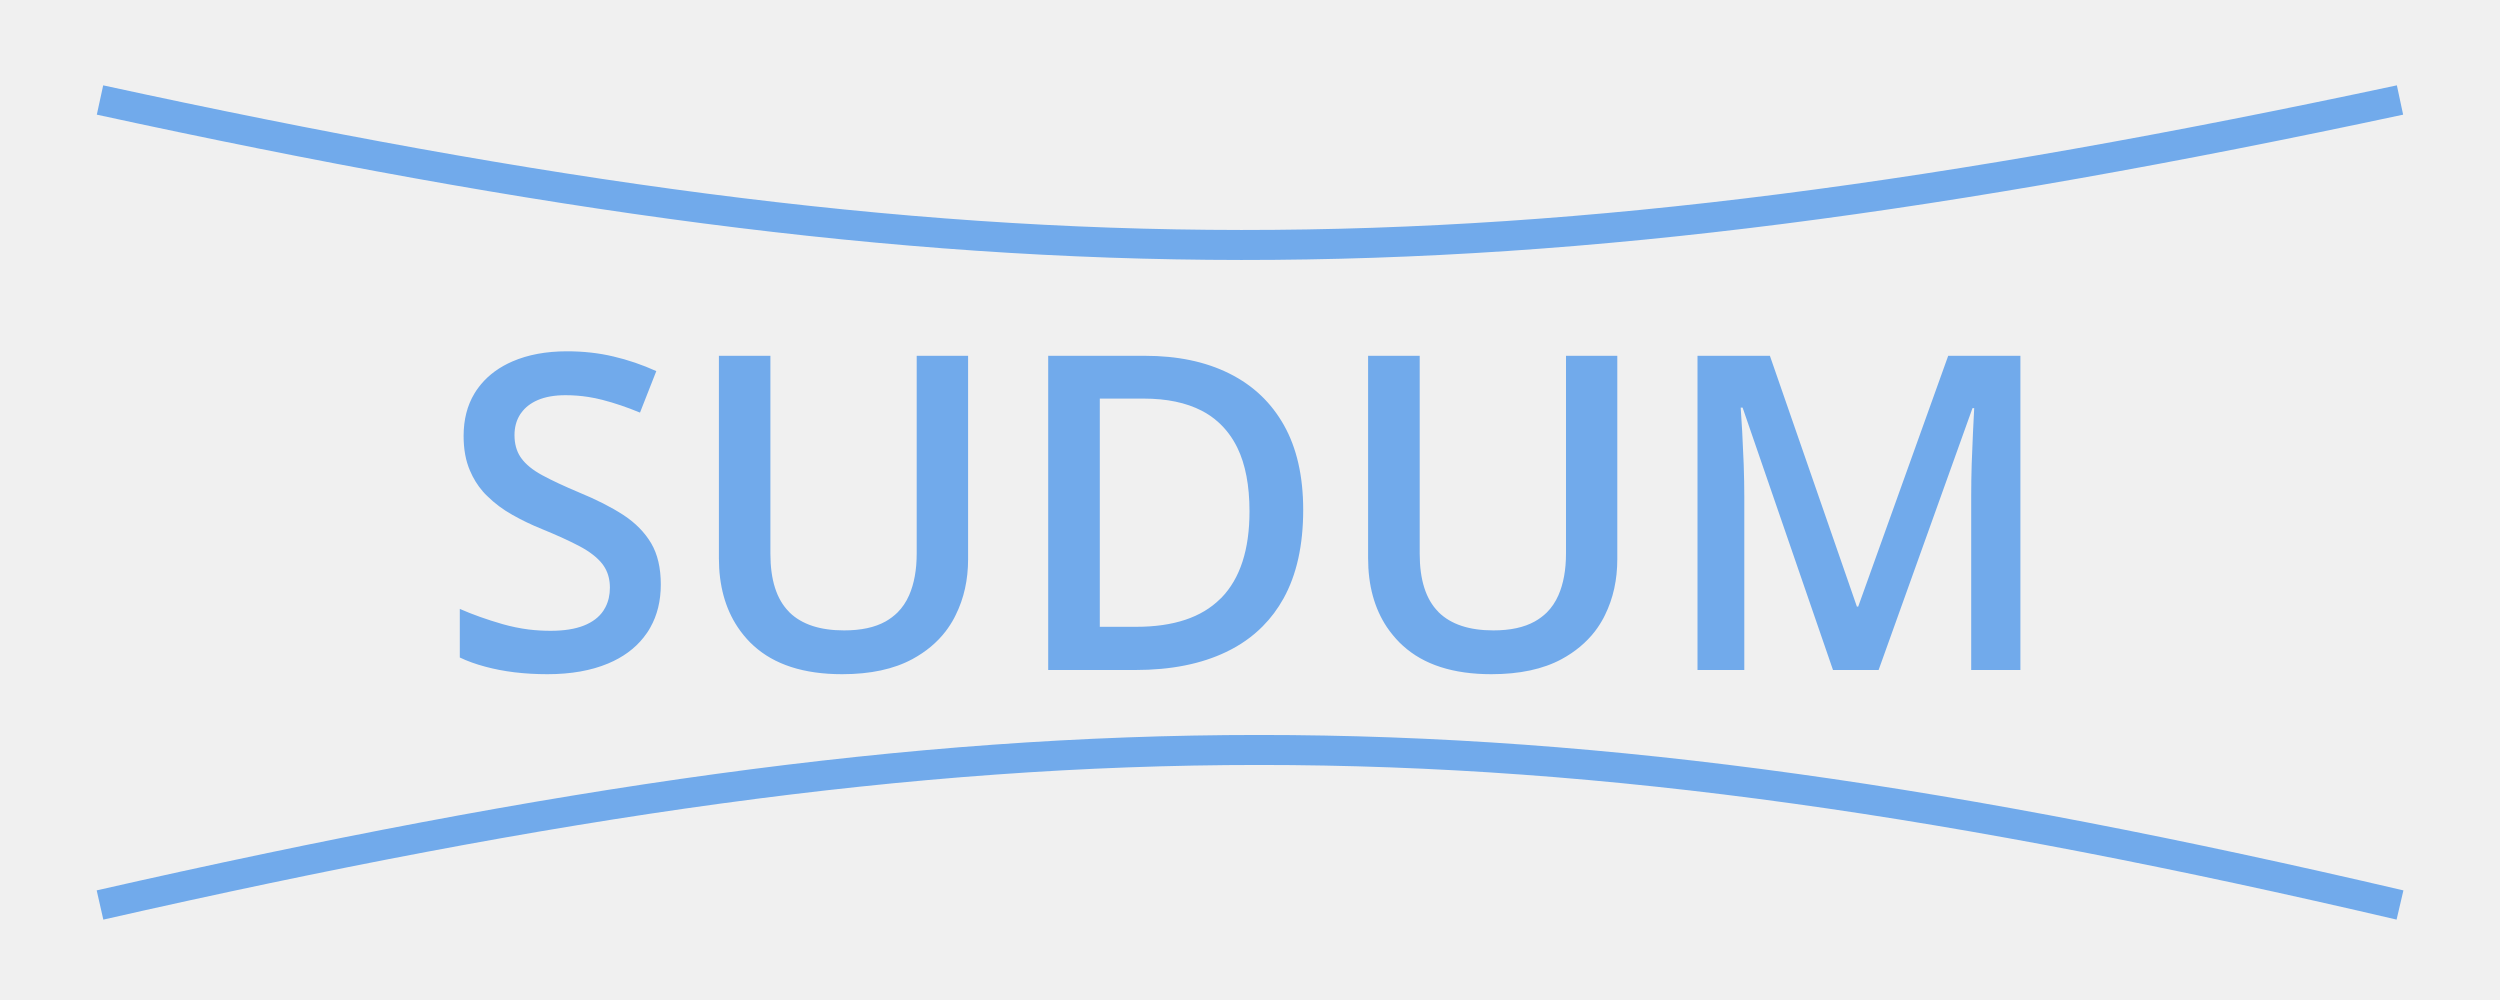
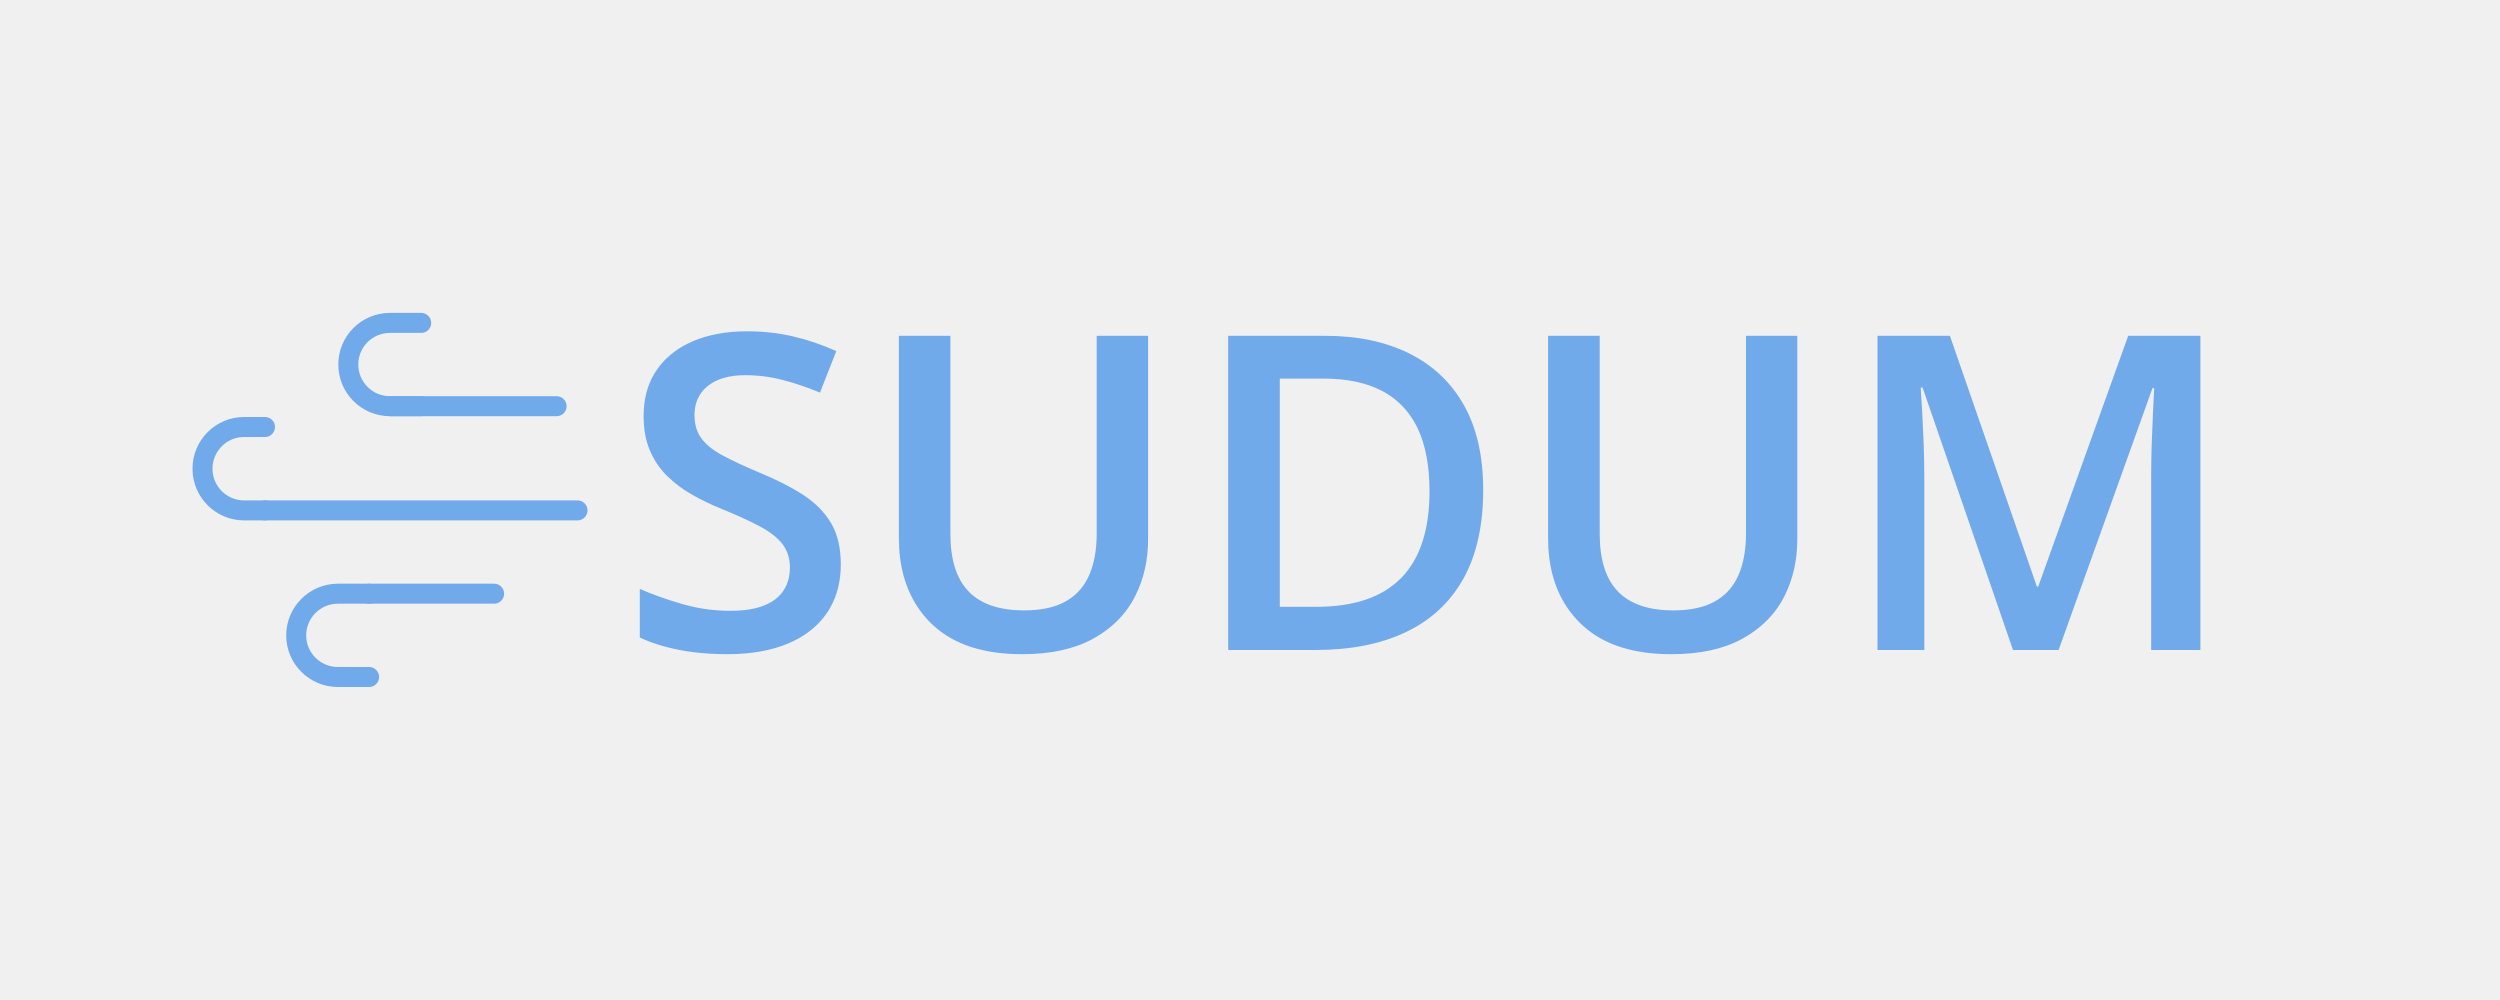
<svg xmlns="http://www.w3.org/2000/svg" width="250" height="100" viewBox="0 0 250 100" fill="none">
  <defs>
+     <clipPath id="clip9_1">
+       <rect id="Windy" width="50" height="50" transform="translate(14 25)" fill="white" fill-opacity="0" />
+     </clipPath>
    <clipPath id="clip2_3">
      <rect id="logo250x100" width="250" height="100" fill="white" fill-opacity="0" />
    </clipPath>
  </defs>
  <rect id="logo250x100" width="250" height="100" fill="#FFFFFF" fill-opacity="0" />
  <g clip-path="url(#clip2_3)">
-     <path id="SUDUM" d="M65.03 62.75Q66.08 60.9 66.08 58.44Q66.08 55.97 65.12 54.33Q64.15 52.69 62.34 51.5Q60.52 50.32 57.92 49.25Q55.66 48.3 54.24 47.53Q52.81 46.76 52.13 45.82Q52.08 45.76 52.04 45.69Q51.45 44.79 51.45 43.51Q51.45 42.43 51.92 41.6Q51.98 41.5 52.04 41.4Q52.08 41.34 52.13 41.28Q52.71 40.47 53.77 40.01Q54.91 39.52 56.55 39.52Q57.72 39.52 58.86 39.7Q59.56 39.81 60.25 39.99Q62.07 40.46 64 41.26L65.63 37.11Q63.53 36.16 61.35 35.65Q59.17 35.13 56.7 35.13Q53.58 35.13 51.25 36.14Q49.31 36.98 48.1 38.43Q47.86 38.72 47.64 39.04Q47.54 39.19 47.45 39.34Q46.36 41.14 46.36 43.6Q46.36 45.6 47 47.07Q47.49 48.23 48.28 49.14Q48.49 49.39 48.73 49.61Q49.82 50.69 51.23 51.48Q52.64 52.28 54.18 52.9Q56.46 53.83 57.97 54.63Q59.49 55.44 60.24 56.4Q60.39 56.6 60.51 56.81Q60.99 57.65 60.99 58.77Q60.99 59.85 60.55 60.71Q60.46 60.89 60.35 61.05Q60.34 61.06 60.34 61.07Q59.69 62.04 58.38 62.56Q57.06 63.08 55.06 63.08Q53.96 63.08 52.87 62.95Q51.55 62.78 50.25 62.41Q47.89 61.73 45.98 60.89L45.98 65.75Q47.11 66.29 48.5 66.66Q49.89 67.04 51.45 67.23Q53.02 67.42 54.74 67.42Q58.26 67.42 60.81 66.35Q63.03 65.42 64.35 63.76Q64.54 63.52 64.72 63.26Q64.89 63.01 65.03 62.75ZM96.81 55.91L96.81 35.58L91.67 35.58L91.67 55.35Q91.67 57.8 90.91 59.53Q90.47 60.53 89.75 61.25Q89.22 61.77 88.55 62.15Q86.95 63.04 84.41 63.04Q80.8 63.04 78.95 61.24Q78.92 61.21 78.89 61.17Q77.04 59.3 77.04 55.37L77.04 35.58L71.89 35.58L71.89 55.82Q71.89 59.88 73.76 62.7Q74.31 63.53 75.03 64.26Q75.2 64.42 75.36 64.57Q78.49 67.42 84.22 67.42Q88.45 67.42 91.24 65.91Q93.27 64.81 94.55 63.15Q95.04 62.51 95.42 61.8Q95.5 61.65 95.57 61.5Q96.81 59.01 96.81 55.91ZM128.35 59.85Q130.32 56.3 130.32 50.99Q130.32 45.94 128.39 42.51Q127.45 40.85 126.13 39.58Q124.73 38.24 122.91 37.34Q119.37 35.58 114.49 35.58L104.82 35.58L104.82 67L113.54 67Q118.85 67 122.61 65.2Q124.73 64.19 126.28 62.62Q127.49 61.4 128.35 59.85ZM161.73 55.91L161.73 35.58L156.6 35.58L156.6 55.35Q156.6 57.8 155.84 59.53Q155.4 60.53 154.68 61.25Q154.15 61.77 153.47 62.15Q151.87 63.04 149.34 63.04Q145.73 63.04 143.88 61.24Q143.85 61.21 143.82 61.17Q141.97 59.3 141.97 55.37L141.97 35.58L136.81 35.58L136.81 55.82Q136.81 59.88 138.68 62.7Q139.24 63.53 139.96 64.26Q140.12 64.42 140.29 64.57Q143.42 67.42 149.14 67.42Q153.38 67.42 156.17 65.91Q158.19 64.81 159.48 63.15Q159.97 62.51 160.35 61.8Q160.42 61.65 160.5 61.5Q161.73 59.01 161.73 55.91ZM174.26 40.76L183.3 67L187.86 67L197.25 40.81L197.42 40.81Q197.38 41.71 197.3 43.21Q197.23 44.72 197.17 46.39Q197.12 48.07 197.12 49.51L197.12 67L202.04 67L202.04 35.58L194.82 35.58L185.82 60.66L185.69 60.66L176.99 35.58L169.75 35.58L169.75 67L174.43 67L174.43 49.76Q174.43 48.17 174.37 46.43Q174.3 44.69 174.22 43.17Q174.13 41.64 174.07 40.76L174.26 40.76ZM123.74 44.78Q124.95 47.27 124.95 51.14Q124.95 56.88 122.14 59.78Q122.09 59.83 122.03 59.88Q119.22 62.68 113.63 62.68L109.98 62.68L109.98 39.86L114.38 39.86Q117.82 39.86 120.17 41.07Q121.08 41.54 121.81 42.2Q122.99 43.25 123.74 44.78Z" fill="#71AAEB" fill-opacity="1" fill-rule="evenodd" />
-     <path id="Vector 1" d="M10 10C98.54 29.25 149.13 29.41 240 10M10 90.5C100.89 69.84 151.49 69.82 240 90.5" stroke="#71AAEB" stroke-opacity="1" stroke-width="3" />
+     <path id="SUDUM" d="M83.03 60.75Q84.08 58.9 84.08 56.44Q84.08 53.97 83.12 52.33Q82.15 50.69 80.34 49.5Q78.52 48.32 75.92 47.25Q73.66 46.3 72.24 45.53Q70.81 44.76 70.13 43.82Q70.08 43.76 70.04 43.69Q69.45 42.79 69.45 41.51Q69.45 40.43 69.92 39.6Q69.98 39.5 70.04 39.4Q70.08 39.34 70.13 39.28Q70.71 38.47 71.77 38.01Q72.91 37.52 74.55 37.52Q75.72 37.52 76.86 37.7Q77.56 37.81 78.25 37.99Q80.07 38.46 82 39.26L83.63 35.11Q81.53 34.16 79.35 33.65Q77.17 33.13 74.7 33.13Q71.58 33.13 69.25 34.14Q67.31 34.98 66.1 36.43Q65.86 36.72 65.64 37.04Q65.54 37.19 65.45 37.34Q64.36 39.14 64.36 41.6Q64.36 43.6 65 45.07Q65.49 46.23 66.28 47.14Q66.49 47.39 66.73 47.61Q67.82 48.69 69.23 49.48Q70.64 50.28 72.18 50.9Q74.46 51.83 75.97 52.63Q77.49 53.44 78.24 54.4Q78.39 54.6 78.51 54.81Q78.99 55.65 78.99 56.77Q78.99 57.85 78.55 58.71Q78.46 58.89 78.35 59.05Q78.34 59.06 78.34 59.07Q77.69 60.04 76.38 60.56Q75.06 61.08 73.06 61.08Q71.96 61.08 70.87 60.95Q69.55 60.78 68.25 60.41Q65.89 59.73 63.98 58.89L63.98 63.75Q65.11 64.29 66.5 64.66Q67.89 65.04 69.45 65.23Q71.02 65.42 72.74 65.42Q76.26 65.42 78.81 64.35Q81.03 63.42 82.35 61.76Q82.54 61.52 82.72 61.26Q82.89 61.01 83.03 60.75ZM114.81 53.91L114.81 33.58L109.67 33.58L109.67 53.35Q109.67 55.8 108.91 57.53Q108.47 58.53 107.75 59.25Q107.22 59.77 106.55 60.15Q104.95 61.04 102.41 61.04Q98.8 61.04 96.95 59.24Q96.92 59.21 96.89 59.17Q95.04 57.3 95.04 53.37L95.04 33.58L89.89 33.58L89.89 53.82Q89.89 57.88 91.76 60.7Q92.31 61.53 93.03 62.26Q93.2 62.42 93.36 62.57Q96.49 65.42 102.22 65.42Q106.45 65.42 109.24 63.91Q111.27 62.81 112.55 61.15Q113.04 60.51 113.42 59.8Q113.5 59.65 113.57 59.5Q114.81 57.01 114.81 53.91ZM146.35 57.85Q148.32 54.3 148.32 48.99Q148.32 43.94 146.39 40.51Q145.45 38.85 144.13 37.58Q142.73 36.24 140.91 35.34Q137.37 33.58 132.49 33.58L122.82 33.58L122.82 65L131.54 65Q136.85 65 140.61 63.2Q142.73 62.19 144.28 60.62Q145.49 59.4 146.35 57.85ZM179.73 53.91L179.73 33.58L174.6 33.58L174.6 53.35Q174.6 55.8 173.84 57.53Q173.4 58.53 172.68 59.25Q172.15 59.77 171.47 60.15Q169.87 61.04 167.34 61.04Q163.73 61.04 161.88 59.24Q161.85 59.21 161.82 59.17Q159.97 57.3 159.97 53.37L159.97 33.58L154.81 33.58L154.81 53.82Q154.81 57.88 156.68 60.7Q157.24 61.53 157.96 62.26Q158.12 62.42 158.29 62.57Q161.42 65.42 167.14 65.42Q171.38 65.42 174.17 63.91Q176.19 62.81 177.48 61.15Q177.97 60.51 178.35 59.8Q178.43 59.65 178.5 59.5Q179.73 57.01 179.73 53.91ZM192.26 38.76L201.3 65L205.86 65L215.25 38.81L215.42 38.81Q215.38 39.71 215.3 41.21Q215.23 42.72 215.17 44.39Q215.12 46.07 215.12 47.51L215.12 65L220.04 65L220.04 33.58L212.82 33.58L203.82 58.66L203.69 58.66L194.99 33.58L187.75 33.58L187.75 65L192.43 65L192.43 47.76Q192.43 46.17 192.37 44.43Q192.3 42.69 192.22 41.17Q192.13 39.64 192.07 38.76L192.26 38.76ZM141.74 42.78Q142.95 45.27 142.95 49.14Q142.95 54.88 140.14 57.78Q140.09 57.83 140.03 57.88Q137.22 60.68 131.63 60.68L127.98 60.68L127.98 37.86L132.38 37.86Q135.82 37.86 138.17 39.07Q139.08 39.54 139.81 40.2Q140.99 41.25 141.74 42.78Z" fill="#71AAEB" fill-opacity="1" fill-rule="evenodd" />
+     <g clip-path="url(#clip9_1)">
+       <path id="path" d="M26.48 41.72L26.5 41.7C27.06 41.7 27.5 42.14 27.5 42.7C27.5 43.26 27.06 43.7 26.5 43.7L26.48 43.68L26.48 41.72ZM26.48 50.06L26.5 50.04C27.06 50.04 27.5 50.48 27.5 51.04C27.5 51.6 27.06 52.04 26.5 52.04L26.48 52.02L26.48 50.06Z" fill="#000000" fill-opacity="0" fill-rule="nonzero" />
+       <path id="path" d="M26.5 42.7L24.41 42.7C22.11 42.7 20.25 44.57 20.25 46.87C20.25 49.17 22.11 51.04 24.41 51.04L26.5 51.04" stroke="#71AAEB" stroke-opacity="1" stroke-width="2" stroke-linejoin="round" stroke-linecap="round" />
+       <path id="path" d="M36.89 58.39L36.91 58.37C37.47 58.37 37.91 58.81 37.91 59.37C37.91 59.93 37.47 60.37 36.91 60.37L36.89 60.35L36.89 58.39ZM36.89 66.72L36.91 66.7C37.47 66.7 37.91 67.14 37.91 67.7C37.91 68.26 37.47 68.7 36.91 68.7L36.89 68.68L36.89 66.72Z" fill="#000000" fill-opacity="0" fill-rule="nonzero" />
+       <path id="path" d="M36.91 59.37L33.79 59.37C31.49 59.37 29.62 61.24 29.62 63.54C29.62 65.84 31.49 67.7 33.79 67.7L36.91 67.7" stroke="#71AAEB" stroke-opacity="1" stroke-width="2" stroke-linejoin="round" stroke-linecap="round" />
+       <path id="path" d="M42.1 31.31L42.12 31.29C42.68 31.29 43.12 31.73 43.12 32.29C43.12 32.85 42.68 33.29 42.12 33.29L42.1 33.27L42.1 31.31ZM42.1 39.64L42.12 39.62C42.68 39.62 43.12 40.06 43.12 40.62C43.12 41.18 42.68 41.62 42.12 41.62L42.1 41.6L42.1 39.64Z" fill="#000000" fill-opacity="0" fill-rule="nonzero" />
+       <path id="path" d="M42.12 32.29L39 32.29C36.69 32.29 34.83 34.15 34.83 36.45C34.83 38.75 36.69 40.62 39 40.62L42.12 40.62" stroke="#71AAEB" stroke-opacity="1" stroke-width="2" stroke-linejoin="round" stroke-linecap="round" />
+       <path id="path" d="M39.02 41.6L39 41.62C38.43 41.62 38 41.18 38 40.62C38 40.06 38.43 39.62 39 39.62L39.02 39.64L39.02 41.6ZM55.64 39.64L55.66 39.62C56.22 39.62 56.66 40.06 56.66 40.62C56.66 41.18 56.22 41.62 55.66 41.62L55.64 41.6L55.64 39.64Z" fill="#000000" fill-opacity="0" fill-rule="nonzero" />
+       <path id="path" d="M39 40.62L55.66 40.62" stroke="#71AAEB" stroke-opacity="1" stroke-width="2" stroke-linejoin="round" stroke-linecap="round" />
+       <path id="path" d="M26.52 52.02L26.5 52.04C25.94 52.04 25.5 51.6 25.5 51.04C25.5 50.48 25.94 50.04 26.5 50.04L26.52 50.06L26.52 52.02ZM57.73 50.06L57.75 50.04C58.31 50.04 58.75 50.48 58.75 51.04C58.75 51.6 58.31 52.04 57.75 52.04L57.73 52.02L57.73 50.06Z" fill="#000000" fill-opacity="0" fill-rule="nonzero" />
+       <path id="path" d="M26.5 51.04L57.75 51.04" stroke="#71AAEB" stroke-opacity="1" stroke-width="2" stroke-linejoin="round" stroke-linecap="round" />
+       <path id="path" d="M36.93 60.35L36.91 60.37C36.35 60.37 35.91 59.93 35.91 59.37C35.91 58.81 36.35 58.37 36.91 58.37L36.93 58.39L36.93 60.35ZM49.39 58.39L49.41 58.37C49.97 58.37 50.41 58.81 50.41 59.37C50.41 59.93 49.97 60.37 49.41 60.37L49.39 60.35L49.39 58.39Z" fill="#000000" fill-opacity="0" fill-rule="nonzero" />
+       <path id="path" d="M36.91 59.37L49.41 59.37" stroke="#71AAEB" stroke-opacity="1" stroke-width="2" stroke-linejoin="round" stroke-linecap="round" />
+     </g>
  </g>
</svg>
